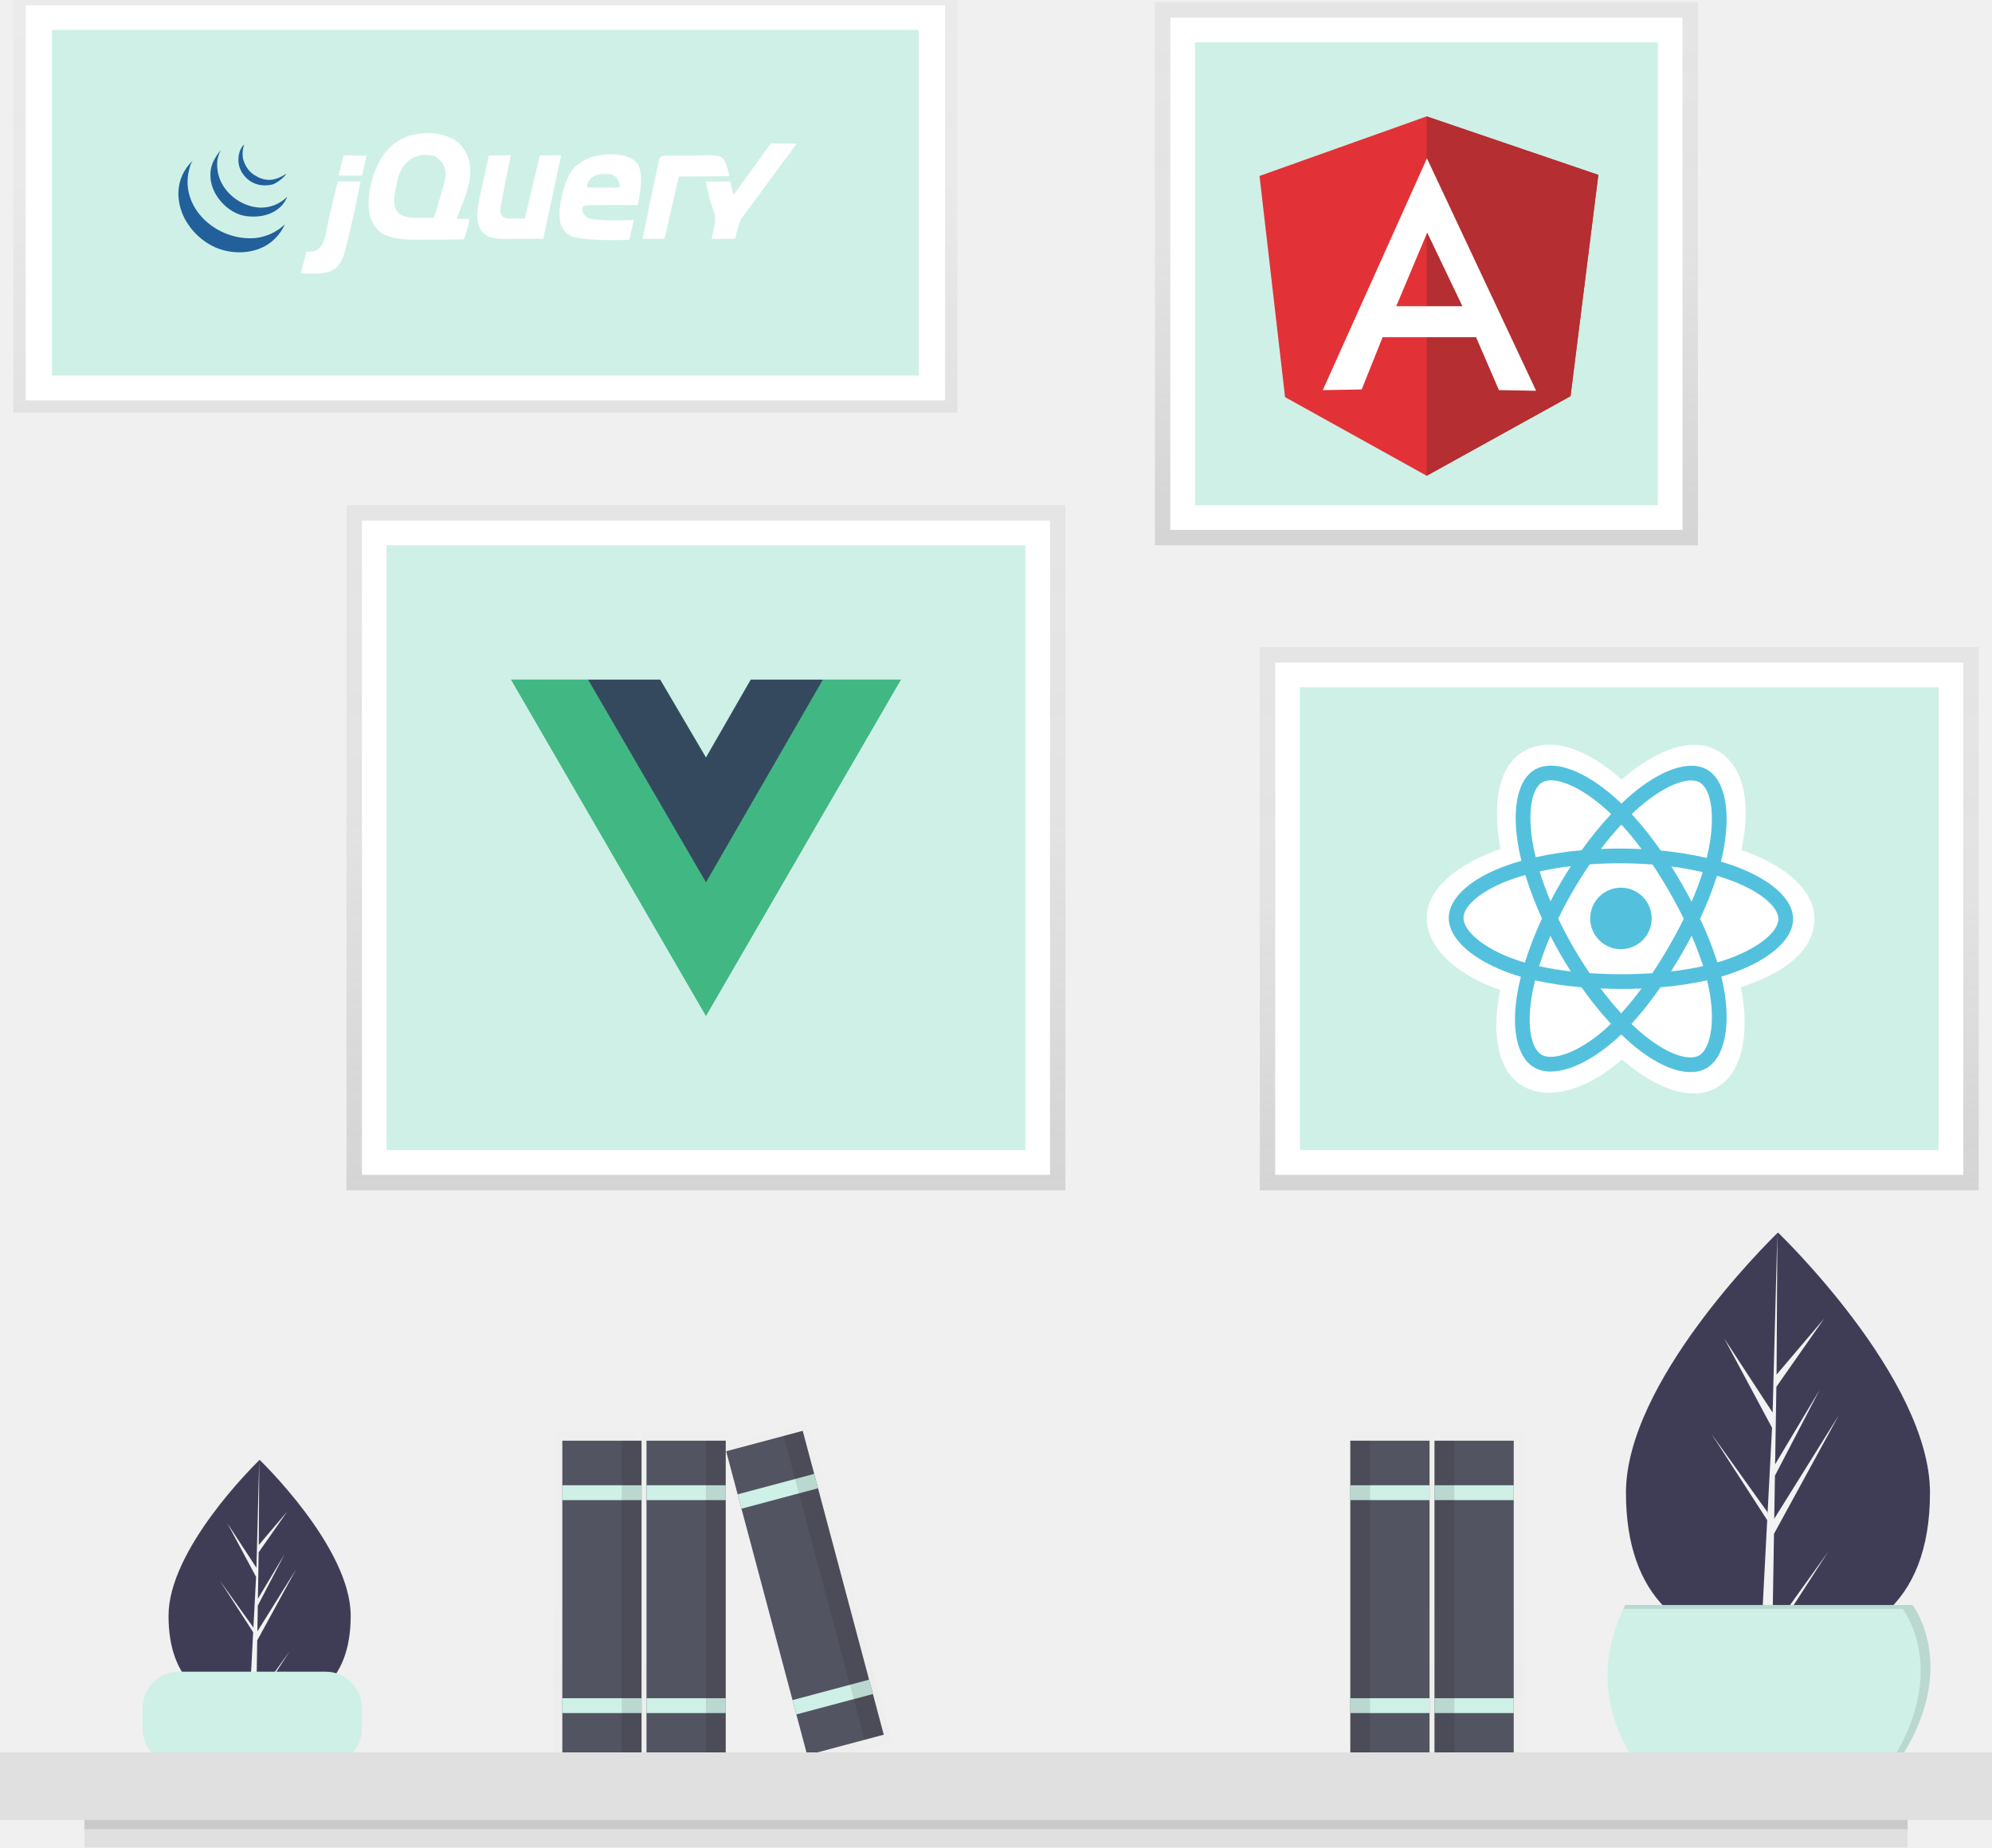
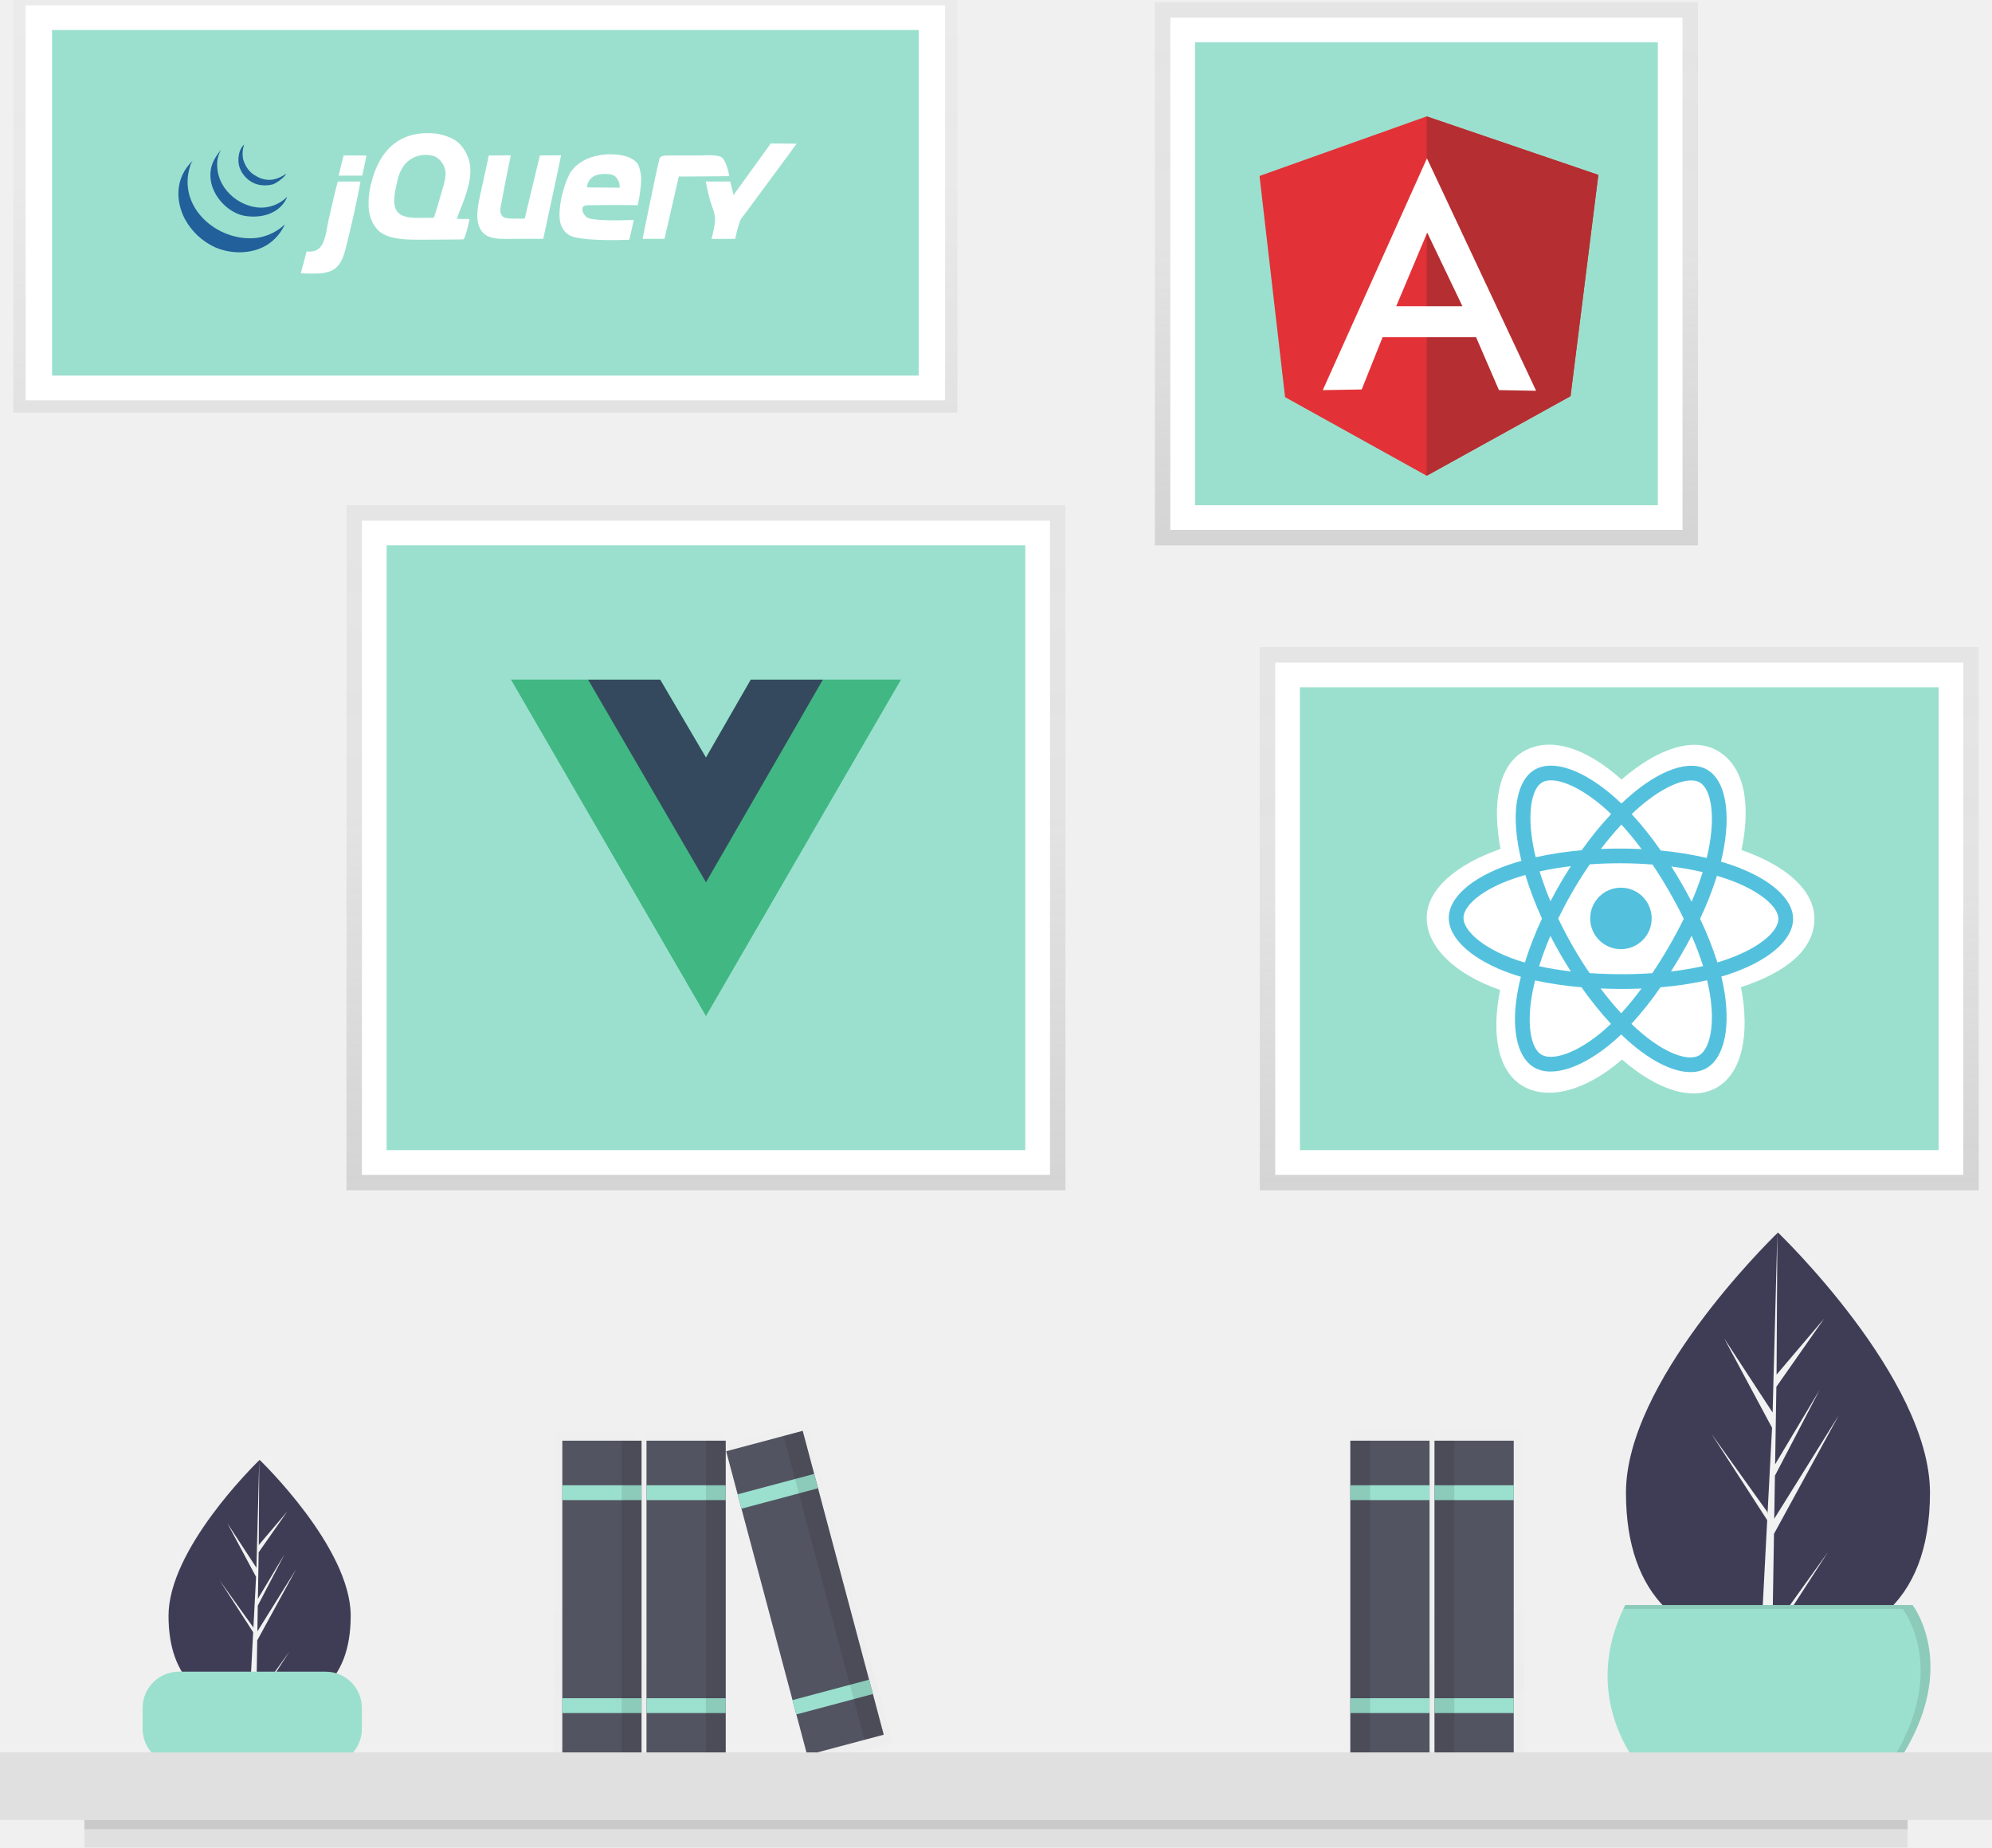
<svg xmlns="http://www.w3.org/2000/svg" xmlns:xlink="http://www.w3.org/1999/xlink" id="e8aabfee-d00f-44c0-b6f7-c40294f8dfa6" data-name="Layer 1" width="787.169" height="730" viewBox="0 0 787.169 730">
  <defs>
    <linearGradient id="a3c4672e-2259-4d6c-8c24-5949363a8af1" x1="278.973" y1="470.295" x2="278.973" y2="199.617" gradientUnits="userSpaceOnUse">
      <stop offset="0" stop-color="gray" stop-opacity="0.25" />
      <stop offset="0.535" stop-color="gray" stop-opacity="0.12" />
      <stop offset="1" stop-color="gray" stop-opacity="0.1" />
    </linearGradient>
    <linearGradient id="acf699b8-10e6-407b-86e3-0f7f8fa4bdb6" x1="191.795" y1="163.039" x2="191.795" y2="0" xlink:href="#a3c4672e-2259-4d6c-8c24-5949363a8af1" />
    <linearGradient id="b28a1e8f-be05-408d-a6f5-6fd2e5b0337f" x1="563.673" y1="215.467" x2="563.673" y2="0.876" xlink:href="#a3c4672e-2259-4d6c-8c24-5949363a8af1" />
    <linearGradient id="f1fc4b36-2829-4464-83b0-fd2af5b19fd6" x1="639.878" y1="470.295" x2="639.878" y2="255.703" xlink:href="#a3c4672e-2259-4d6c-8c24-5949363a8af1" />
    <linearGradient id="bb60ebe1-81e2-422a-a970-aa43062904da" x1="453.701" y1="780.902" x2="453.701" y2="650.043" gradientTransform="matrix(-1, 0, 0, 1, 1039.585, -85)" xlink:href="#a3c4672e-2259-4d6c-8c24-5949363a8af1" />
    <linearGradient id="a1b2f907-b002-48c8-973d-a12b277f13d1" x1="488.734" y1="780.902" x2="488.734" y2="650.043" gradientTransform="matrix(-1, 0, 0, 1, 1039.585, -85)" xlink:href="#a3c4672e-2259-4d6c-8c24-5949363a8af1" />
    <linearGradient id="a8136d5f-4c26-4562-977f-ea29024932d1" x1="235.319" y1="696.902" x2="235.319" y2="566.043" xlink:href="#a3c4672e-2259-4d6c-8c24-5949363a8af1" />
    <linearGradient id="eaaf4b84-3353-429f-a894-84d4b3cd89b7" x1="270.352" y1="696.902" x2="270.352" y2="566.043" xlink:href="#a3c4672e-2259-4d6c-8c24-5949363a8af1" />
    <linearGradient id="fa1ca12c-a5d3-4b88-b665-ae3e1db189da" x1="319.81" y1="696.88" x2="319.81" y2="561.944" xlink:href="#a3c4672e-2259-4d6c-8c24-5949363a8af1" />
  </defs>
  <path d="M969.076,674.787c0,45.239-26.894,61.036-60.068,61.036-.772,0-1.541-.008-2.304-.029-1.536-.033-3.06-.1-4.563-.209-29.942-2.117-53.204-18.728-53.204-60.799,0-43.535,55.626-98.472,59.822-102.551l.008-.004c.159-.159.242-.238.242-.238S969.076,629.544,969.076,674.787Z" transform="translate(-206.4153 -85)" fill="#3f3d56" />
  <path d="M906.817,728.902,928.789,698.204l-22.027,34.067-.058,3.524c-1.536-.033-3.06-.1-4.563-.209l2.367-45.26-.017-.351.042-.067.221-4.275L882.673,651.479l22.148,30.948.054.906,1.791-34.196-18.904-35.29,19.133,29.282,1.862-70.893.008-.242v.238l-.309,55.906,18.816-22.164-18.895,26.978-.497,30.618,17.572-29.383L907.806,668.078l-.276,17.021,25.508-40.901-25.604,46.842Z" transform="translate(-206.4153 -85)" fill="#f2f2f2" />
  <path d="M345,723.419c0,27.107-16.115,36.573-35.993,36.573-.463,0-.923-.005-1.381-.018-.921-.02-1.834-.06-2.734-.125-17.941-1.268-31.88-11.222-31.88-36.43,0-26.086,33.331-59.004,35.845-61.448l.005-.003c.095-.095.145-.143.145-.143S345,696.31,345,723.419Z" transform="translate(-206.4153 -85)" fill="#3f3d56" />
  <path d="M307.694,755.844l13.166-18.394-13.198,20.413-.035,2.111c-.921-.02-1.834-.06-2.734-.125l1.418-27.119-.01-.21.025-.04.133-2.562-13.231-20.465,13.271,18.544.033.543,1.073-20.49L296.277,686.904l11.465,17.546,1.116-42.479.005-.145v.143l-.185,33.498,11.275-13.281-11.322,16.165-.298,18.346,10.529-17.606L308.287,719.399l-.165,10.199L323.406,705.09,308.064,733.158Z" transform="translate(-206.4153 -85)" fill="#f2f2f2" />
  <rect x="136.928" y="199.617" width="284.09" height="270.678" fill="url(#a3c4672e-2259-4d6c-8c24-5949363a8af1)" />
  <rect x="143.024" y="205.713" width="271.898" height="258.486" fill="#fff" />
-   <rect x="152.779" y="215.467" width="252.389" height="238.977" fill="#cef0e7" />
+   <rect x="152.779" y="215.467" width="252.389" height="238.977" fill="#9be0ce" />
  <path d="M531.584,353.55h30.797L485.388,486.362,408.396,353.55h58.899l18.093,30.797,17.708-30.797Z" transform="translate(-206.4153 -85)" fill="#41b883" />
  <path d="M408.396,353.55,485.388,486.362l76.993-132.812H531.584l-46.196,79.687-46.581-79.687Z" transform="translate(-206.4153 -85)" fill="#41b883" />
  <path d="M438.808,353.55l46.581,80.072,46.196-80.072h-28.487l-17.708,30.797-18.093-30.797Z" transform="translate(-206.4153 -85)" fill="#35495e" />
  <g opacity="0.5">
    <rect x="5.247" width="373.097" height="163.039" fill="url(#acf699b8-10e6-407b-86e3-0f7f8fa4bdb6)" />
  </g>
  <rect x="10.124" y="2.095" width="363.343" height="156.067" fill="#fff" />
-   <rect x="20.564" y="11.849" width="342.463" height="136.558" fill="#cef0e7" />
+   <rect x="20.564" y="11.849" width="342.463" height="136.558" fill="#9be0ce" />
  <path d="M510.99,141.702l10.259.057s-19.073,25.845-20.631,27.952A12.016,12.016,0,0,0,498.954,172.04a52.041,52.041,0,0,0-1.997,7.321l-9.387.047s1.461-5.241,1.4-8.033c-.053-2.439-1.298-4.875-1.996-7.321-.706-2.476-1.664-7.321-1.664-7.321h9.651l1.331,5.324,14.698-20.355" transform="translate(-206.4153 -85)" fill="#fff" />
  <path d="M491.564,147.153c1.893,1.141,3.055,7.437,3.055,7.437s-9.906.146-15.297.146h-4.659l-5.657,24.624h-8.652s5.384-26.76,6.655-31.612c.412-1.571,2.822-1.301,6.891-1.301H480.4c4.196,0,9.101-.536,11.164.705m-40.277,11.993a5.186,5.186,0,0,0-.915-3.411c-1.012-1.56-1.946-1.923-4.609-2.007-7.517-.236-7.371,5.334-7.371,5.334Zm8.152-6.379c1.102,3.974-.998,13.311-.998,13.311s-10.965-.183-16.971,0c-1.867.057-4.103-.203-4.659.666-.782,1.217.286,3.092,1.191,3.883,1.042.911,3.071,1.015,3.8,1.108,4.875.619,15.077.16,15.077.16l-1.767,7.826s-14.417.723-21.629-.998a7.341,7.341,0,0,1-3.661-1.996c-.246-.266-.46-.628-.693-.942a8.745,8.745,0,0,1-.971-1.721c-1.647-4.389.193-12.797,1.997-17.303.209-.522.472-1.184.749-1.747.346-.702.638-1.494.915-1.913.186-.289.416-.476.609-.749a11.174,11.174,0,0,1,.722-.915,13.713,13.713,0,0,1,2.33-1.996c3.004-2.25,8.442-3.997,14.974-3.328,2.459.253,6.173,1.131,7.986,3.661a11.171,11.171,0,0,1,.998,2.995Zm-39.681-6.349,8.389-.049s-4.675,22.178-7.058,32.993h-9.651c-6.744,0-12.751.835-15.306-3.993-2.479-4.688-.113-12.398.998-17.636.785-3.707,2.44-11.284,2.44-11.284l8.692-.08s-2.456,11.796-3.478,17.686c-.366,2.11-1.121,4.096-.332,5.656.749,1.485,1.797,1.591,4.991,1.664,1.012.024,4.326,0,4.326,0l5.99-24.957m-39.266,15.973c.878-3.121,2.16-6.505,1.997-9.317a7.999,7.999,0,0,0-4.326-6.322,11.085,11.085,0,0,0-11.314,2.662c-2.359,2.556-3.158,5.541-3.993,9.651-.622,3.051-1.131,6.272,0,8.651,2.003,4.207,8.249,3.288,14.974,3.328.998-2.675,1.823-5.68,2.662-8.652Zm11.647-12.312c.958,6.968-2.718,14.658-5.251,21.346,2.582.233,4.845-.036,5.008.157.17.25-1.731,7.983-2.393,8.003-2.049.053-8.841.11-11.673.11-9.241,0-17.886.602-22.294-3.993a14.493,14.493,0,0,1-3.328-7.321,31.047,31.047,0,0,1,.999-11.313,34.242,34.242,0,0,1,3.328-8.652c3.883-6.778,10.638-11.809,21.962-10.648a21.09,21.09,0,0,1,7.321,2.329c.136.08.613.459.722.526,2.662,1.694,5.088,5.737,5.601,9.457ZM351.253,146.457c-.559,2.546-1.118,5.431-1.707,7.947h-9.317c.722-2.788,1.274-5.56,1.997-7.986,2.981,0,5.753.04,9.028.04M339.896,156.733h8.985c-1.175,6.502-3.501,16.99-5.324,24.291-1.141,4.569-1.903,7.903-4.991,10.315-.276.216-.436.114-.666.333-.569.543-3.201,1.172-4.658,1.331a66.98,66.98,0,0,1-7.96-.026c.762-2.785,1.624-6.129,2.303-8.626,7.098.859,7.277-5.85,8.652-12.312.795-3.734,3.205-13.81,3.66-15.307" transform="translate(-206.4153 -85)" fill="#fff" />
  <path d="M318.932,173.704l-.193.499c-3.281,6.389-9.095,10.309-17.387,10.482a24.309,24.309,0,0,1-9.983-1.996A25.787,25.787,0,0,1,279.391,171.374c-3.431-6.645-4.05-15.889,3.084-22.794.11,0-.865,1.497-.755,1.497l-.196.639c-5.141,16.095,10.698,29.889,26.095,28.311a20.225,20.225,0,0,0,11.313-5.324" transform="translate(-206.4153 -85)" fill="#21609b" />
  <path d="M309.615,167.049a14.732,14.732,0,0,0,10.316-4.326c-2.096,5.321-8.166,8.741-16.305,7.653-6.815-.912-13.307-7.77-13.976-14.642-.489-5.001,1.254-7.986,4.126-11.607a12.145,12.145,0,0,0-1.464,4.286c-1.091,10.818,8.642,18.578,17.303,18.635" transform="translate(-206.4153 -85)" fill="#21609b" />
  <path d="M319.541,153.611c-.602,1.381-4.069,3.99-5.6,4.316-6.063,1.292-9.946-1.583-11.98-4.855a14.983,14.983,0,0,1-.961-2.162c-.789-2.682-.426-6.739,1.927-8.838a11.048,11.048,0,0,0-.439,5.823,12.932,12.932,0,0,0,1.604,3.504,9.216,9.216,0,0,0,3.66,3.235,9.71,9.71,0,0,0,1.84.881c1.527.45,4.752,1.634,9.95-1.903" transform="translate(-206.4153 -85)" fill="#21609b" />
  <rect x="456.377" y="0.876" width="214.592" height="214.592" fill="url(#b28a1e8f-be05-408d-a6f5-6fd2e5b0337f)" />
  <rect x="462.474" y="6.972" width="202.399" height="202.399" fill="#fff" />
-   <rect x="472.228" y="16.726" width="182.891" height="182.891" fill="#cef0e7" />
+   <rect x="472.228" y="16.726" width="182.891" height="182.891" fill="#9be0ce" />
  <path d="M704.136,154.523l66.053-23.535,67.832,23.116-10.983,87.392-56.849,31.484-55.96-31.066Z" transform="translate(-206.4153 -85)" fill="#e23237" />
  <path d="M838.021,154.105l-67.832-23.116v141.992l56.849-31.432,10.983-87.444Z" transform="translate(-206.4153 -85)" fill="#b52e31" />
  <path d="M770.294,147.568l-41.159,91.576,15.376-.261,8.264-20.659h36.923l9.048,20.92,14.696.261-43.147-91.837Zm.105,29.34,13.911,29.078H758.16l12.239-29.078Z" transform="translate(-206.4153 -85)" fill="#fff" />
  <rect x="497.832" y="255.703" width="284.09" height="214.592" fill="url(#f1fc4b36-2829-4464-83b0-fd2af5b19fd6)" />
  <rect x="503.929" y="261.8" width="271.898" height="202.399" fill="#fff" />
-   <rect x="513.683" y="271.554" width="252.389" height="182.891" fill="#cef0e7" />
+   <rect x="513.683" y="271.554" width="252.389" height="182.891" fill="#9be0ce" />
  <path d="M770.198,447.589c-.037,11.57,11.227,22.406,29.019,28.551-3.613,17.895-.739,32.337,8.994,37.991,10.004,5.812,24.949,1.858,39.161-10.486,13.777,11.932,27.724,16.655,37.485,11.046,10.032-5.765,13.126-21.167,9.529-39.644,18.571-6.075,28.978-15.252,29.015-26.974.036-11.302-11.252-21.114-28.804-27.219,3.996-19.216.706-33.309-9.43-39.196-9.772-5.677-23.912-.801-37.969,11.355-14.543-12.995-28.515-16.992-38.678-11.152-9.799,5.631-12.636,20.317-9.126,38.566C782.164,426.372,770.233,436.333,770.198,447.589Z" transform="translate(-206.4153 -85)" fill="#fff" />
  <path d="M890.856,426.849q-2.17-.752-4.376-1.394.371-1.486.686-2.985c3.366-16.084,1.239-29.056-6.15-33.347-7.085-4.116-18.706.116-30.462,10.281q-1.738,1.506-3.397,3.098-1.104-1.065-2.248-2.089c-12.252-10.948-24.553-15.584-31.962-11.327-7.104,4.082-9.243,16.265-6.306,31.527q.438,2.267.991,4.51c-1.744.489-3.429,1.012-5.041,1.568-14.42,4.976-23.645,12.818-23.67,20.982-.027,8.432,9.822,16.921,24.81,22.097q1.823.627,3.675,1.162-.61,2.411-1.084,4.854c-2.893,14.978-.708,26.885,6.351,30.987,7.291,4.235,19.565-.056,31.536-10.453q1.419-1.233,2.847-2.608,1.786,1.734,3.667,3.367c11.532,9.987,22.94,14.041,30.019,9.973,7.311-4.202,9.723-16.978,6.693-32.542q-.347-1.783-.804-3.64,1.293-.377,2.533-.782c15.614-5.118,25.788-13.441,25.815-21.986.026-8.193-9.445-16.148-24.124-21.253Z" transform="translate(-206.4153 -85)" fill="#53c1de" />
  <path d="M887.353,464.565c-.744.244-1.509.479-2.287.708a136.419,136.419,0,0,0-6.835-17.258,136.361,136.361,0,0,0,6.675-16.964c1.39.408,2.74.837,4.041,1.289,12.577,4.373,20.237,10.806,20.221,15.744-.017,5.26-8.333,12.062-21.814,16.482Zm-5.623,11.055c1.34,6.882,1.515,13.101.597,17.959-.824,4.365-2.463,7.272-4.481,8.432-4.296,2.468-13.456-.787-23.317-9.327q-1.696-1.469-3.412-3.13A136.587,136.587,0,0,0,862.568,475.109a135.683,135.683,0,0,0,18.436-2.782q.41,1.681.726,3.294Zm-56.593,25.796c-4.194,1.466-7.53,1.498-9.543.329-4.284-2.488-6.038-12.05-3.564-24.859q.441-2.271,1.008-4.514a136.677,136.677,0,0,0,18.327,2.712,141.437,141.437,0,0,0,11.634,14.467q-1.27,1.221-2.6,2.379c-5.294,4.598-10.594,7.855-15.261,9.487ZM805.629,464.275c-6.627-2.289-12.097-5.253-15.842-8.48-3.365-2.901-5.06-5.776-5.053-8.104.016-4.954,7.422-11.25,19.755-15.506q2.322-.798,4.688-1.459a139.397,139.397,0,0,0,6.577,17.204,141.512,141.512,0,0,0-6.769,17.407Q807.294,464.847,805.629,464.275Zm6.72-44.76c-2.516-13.076-.787-22.929,3.494-25.389,4.561-2.621,14.613,1.169,25.192,10.621.676.604,1.355,1.237,2.035,1.891a139.285,139.285,0,0,0-11.635,14.306,142.021,142.021,0,0,0-18.165,2.764q-.514-2.086-.922-4.195Zm58.643,14.677q-1.984-3.453-4.116-6.817c4.34.562,8.496,1.303,12.399,2.208a123.985,123.985,0,0,1-4.392,11.702q-1.875-3.585-3.892-7.092ZM847.133,410.804a124.302,124.302,0,0,1,7.976,9.691q-8.035-.405-16.081-.054c2.654-3.477,5.372-6.707,8.105-9.636ZM822.972,434.079q-2.013,3.466-3.863,7.024c-1.68-4.02-3.116-7.971-4.286-11.787,3.885-.857,8.027-1.553,12.342-2.079Q824.988,430.609,822.972,434.079Zm4.185,34.747a123.758,123.758,0,0,1-12.533-2.056c1.214-3.875,2.706-7.902,4.448-11.998q1.834,3.571,3.835,7.052Q824.949,465.376,827.157,468.826Zm19.9,16.555c-2.745-2.981-5.483-6.278-8.155-9.823q3.907.166,7.96.179,4.16.013,8.214-.157A123.602,123.602,0,0,1,847.058,485.381Zm27.839-30.641a123.437,123.437,0,0,1,4.531,11.983,123.352,123.352,0,0,1-12.699,2.123q2.168-3.413,4.199-6.91,2.064-3.554,3.969-7.196Zm-8.995,4.277q-3.108,5.361-6.56,10.511c-4.038.276-8.21.411-12.461.398-4.234-.013-8.352-.158-12.317-.428q-3.507-5.157-6.616-10.569-3.092-5.379-5.77-10.981,2.704-5.583,5.822-10.95v.001q3.115-5.365,6.63-10.482c4.047-.293,8.197-.44,12.391-.427,4.213.013,8.366.188,12.41.509q3.445,5.127,6.522,10.488,3.093,5.371,5.831,10.935-2.744,5.6-5.881,10.995Zm12.195-64.868c4.548,2.642,6.286,13.244,3.38,27.13q-.286,1.357-.62,2.703a139.239,139.239,0,0,0-18.183-2.932,136.542,136.542,0,0,0-11.456-14.39q1.533-1.469,3.138-2.86c10.073-8.71,19.471-12.132,23.741-9.651Z" transform="translate(-206.4153 -85)" fill="#fff" />
  <path d="M846.989,435.738a12.15,12.15,0,1,1-12.188,12.111,12.149,12.149,0,0,1,12.188-12.111" transform="translate(-206.4153 -85)" fill="#53c1de" />
  <g opacity="0.7">
    <g opacity="0.1">
      <polygon points="602.37 565.043 602.37 583.59 602.37 589.773 602.37 672.203 602.37 678.386 602.37 695.902 577.64 695.902 569.397 695.902 569.397 678.386 569.397 672.203 569.397 589.773 569.397 583.59 569.397 565.043 577.64 565.043 602.37 565.043" fill="url(#bb60ebe1-81e2-422a-a970-aa43062904da)" />
    </g>
    <g opacity="0.1">
      <polygon points="567.337 565.043 567.337 583.59 567.337 589.773 567.337 672.203 567.337 678.386 567.337 695.902 542.607 695.902 534.364 695.902 534.364 678.386 534.364 672.203 534.364 589.773 534.364 583.59 534.364 565.043 542.607 565.043 567.337 565.043" fill="url(#a1b2f907-b002-48c8-973d-a12b277f13d1)" />
    </g>
  </g>
-   <rect x="56.364" y="660.516" width="86.635" height="36.866" rx="14.297" fill="#cef0e7" />
+   <rect x="56.364" y="660.516" width="86.635" height="36.866" rx="14.297" fill="#9be0ce" />
  <g opacity="0.7">
    <g opacity="0.1">
      <polygon points="218.832 566.043 218.832 584.59 218.832 590.773 218.832 673.203 218.832 679.386 218.832 696.902 243.562 696.902 251.805 696.902 251.805 679.386 251.805 673.203 251.805 590.773 251.805 584.59 251.805 566.043 243.562 566.043 218.832 566.043" fill="url(#a8136d5f-4c26-4562-977f-ea29024932d1)" />
    </g>
    <g opacity="0.1">
      <polygon points="253.866 566.043 253.866 584.59 253.866 590.773 253.866 673.203 253.866 679.386 253.866 696.902 278.595 696.902 286.838 696.902 286.838 679.386 286.838 673.203 286.838 590.773 286.838 584.59 286.838 566.043 278.595 566.043 253.866 566.043" fill="url(#eaaf4b84-3353-429f-a894-84d4b3cd89b7)" />
    </g>
    <g opacity="0.1">
      <polygon points="352.601 688.383 325.251 585.838 325.251 585.838 323.658 579.865 323.658 579.865 318.878 561.944 287.019 570.441 291.799 588.362 291.799 588.362 293.068 593.119 314.635 673.982 314.635 673.982 316.228 679.955 316.228 679.955 320.742 696.88 352.601 688.383" fill="url(#fa1ca12c-a5d3-4b88-b665-ae3e1db189da)" />
    </g>
  </g>
  <rect x="222.207" y="569.241" width="31.309" height="124.256" fill="#535461" />
-   <rect x="222.207" y="586.853" width="31.309" height="5.87" fill="#cef0e7" />
-   <rect x="222.207" y="670.994" width="31.309" height="5.87" fill="#cef0e7" />
+   <rect x="222.207" y="586.853" width="31.309" height="5.87" fill="#9be0ce" />
+   <rect x="222.207" y="670.994" width="31.309" height="5.87" fill="#9be0ce" />
  <rect x="245.689" y="569.241" width="7.827" height="124.256" opacity="0.1" />
  <rect x="255.473" y="569.241" width="31.309" height="124.256" fill="#535461" />
-   <rect x="255.473" y="586.853" width="31.309" height="5.87" fill="#cef0e7" />
-   <rect x="255.473" y="670.994" width="31.309" height="5.87" fill="#cef0e7" />
+   <rect x="255.473" y="586.853" width="31.309" height="5.87" fill="#9be0ce" />
+   <rect x="255.473" y="670.994" width="31.309" height="5.87" fill="#9be0ce" />
  <rect x="278.954" y="569.241" width="7.827" height="124.256" opacity="0.1" />
  <rect x="508.851" y="652.285" width="31.309" height="124.256" transform="translate(-372.8078 74.29859) rotate(-14.93399)" fill="#535461" />
-   <rect x="498.135" y="671.3" width="31.309" height="5.87" transform="translate(-362.8158 70.17999) rotate(-14.93399)" fill="#cef0e7" />
-   <rect x="519.819" y="752.6" width="31.309" height="5.87" transform="translate(-383.0349 78.51409) rotate(-14.93399)" fill="#cef0e7" />
+   <rect x="498.135" y="671.3" width="31.309" height="5.87" transform="translate(-362.8158 70.17999) rotate(-14.93399)" fill="#9be0ce" />
+   <rect x="519.819" y="752.6" width="31.309" height="5.87" transform="translate(-383.0349 78.51409) rotate(-14.93399)" fill="#9be0ce" />
  <rect x="531.936" y="649.259" width="7.827" height="124.256" transform="translate(-371.6449 77.11985) rotate(-14.93399)" opacity="0.1" />
  <rect x="773.279" y="654.241" width="31.309" height="124.256" transform="translate(1371.451 1347.739) rotate(-180)" fill="#535461" />
-   <rect x="773.279" y="671.853" width="31.309" height="5.87" transform="translate(1371.451 1264.575) rotate(-180)" fill="#cef0e7" />
-   <rect x="773.279" y="755.994" width="31.309" height="5.87" transform="translate(1371.451 1432.859) rotate(-180)" fill="#cef0e7" />
+   <rect x="773.279" y="671.853" width="31.309" height="5.87" transform="translate(1371.451 1264.575) rotate(-180)" fill="#9be0ce" />
+   <rect x="773.279" y="755.994" width="31.309" height="5.87" transform="translate(1371.451 1432.859) rotate(-180)" fill="#9be0ce" />
  <rect x="773.279" y="654.241" width="7.827" height="124.256" transform="translate(1347.97 1347.739) rotate(-180)" opacity="0.1" />
  <rect x="740.014" y="654.241" width="31.309" height="124.256" transform="translate(1304.921 1347.739) rotate(-180)" fill="#535461" />
-   <rect x="740.014" y="671.853" width="31.309" height="5.87" transform="translate(1304.921 1264.575) rotate(-180)" fill="#cef0e7" />
-   <rect x="740.014" y="755.994" width="31.309" height="5.87" transform="translate(1304.921 1432.859) rotate(-180)" fill="#cef0e7" />
+   <rect x="740.014" y="671.853" width="31.309" height="5.87" transform="translate(1304.921 1264.575) rotate(-180)" fill="#9be0ce" />
+   <rect x="740.014" y="755.994" width="31.309" height="5.87" transform="translate(1304.921 1432.859) rotate(-180)" fill="#9be0ce" />
  <rect x="740.014" y="654.241" width="7.827" height="124.256" transform="translate(1281.439 1347.739) rotate(-180)" opacity="0.1" />
-   <path d="M848.654,719.163H962.166s22.393,28.571-12.355,71.041H860.237S827.805,760.861,848.654,719.163Z" transform="translate(-206.4153 -85)" fill="#cef0e7" />
+   <path d="M848.654,719.163H962.166s22.393,28.571-12.355,71.041H860.237S827.805,760.861,848.654,719.163Z" transform="translate(-206.4153 -85)" fill="#9be0ce" />
  <g opacity="0.1">
    <path d="M962.166,719.163H848.654c-.259.517-.503,1.031-.745,1.544H958.305s21.844,27.881-11.117,69.497h2.623C984.559,747.734,962.166,719.163,962.166,719.163Z" transform="translate(-206.4153 -85)" />
  </g>
  <rect y="692.4" width="787.169" height="26.684" fill="#e0e0e0" />
  <rect x="33.355" y="719.084" width="720.46" height="10.916" fill="#e0e0e0" />
  <rect x="33.355" y="719.084" width="720.46" height="3.639" opacity="0.1" />
</svg>
